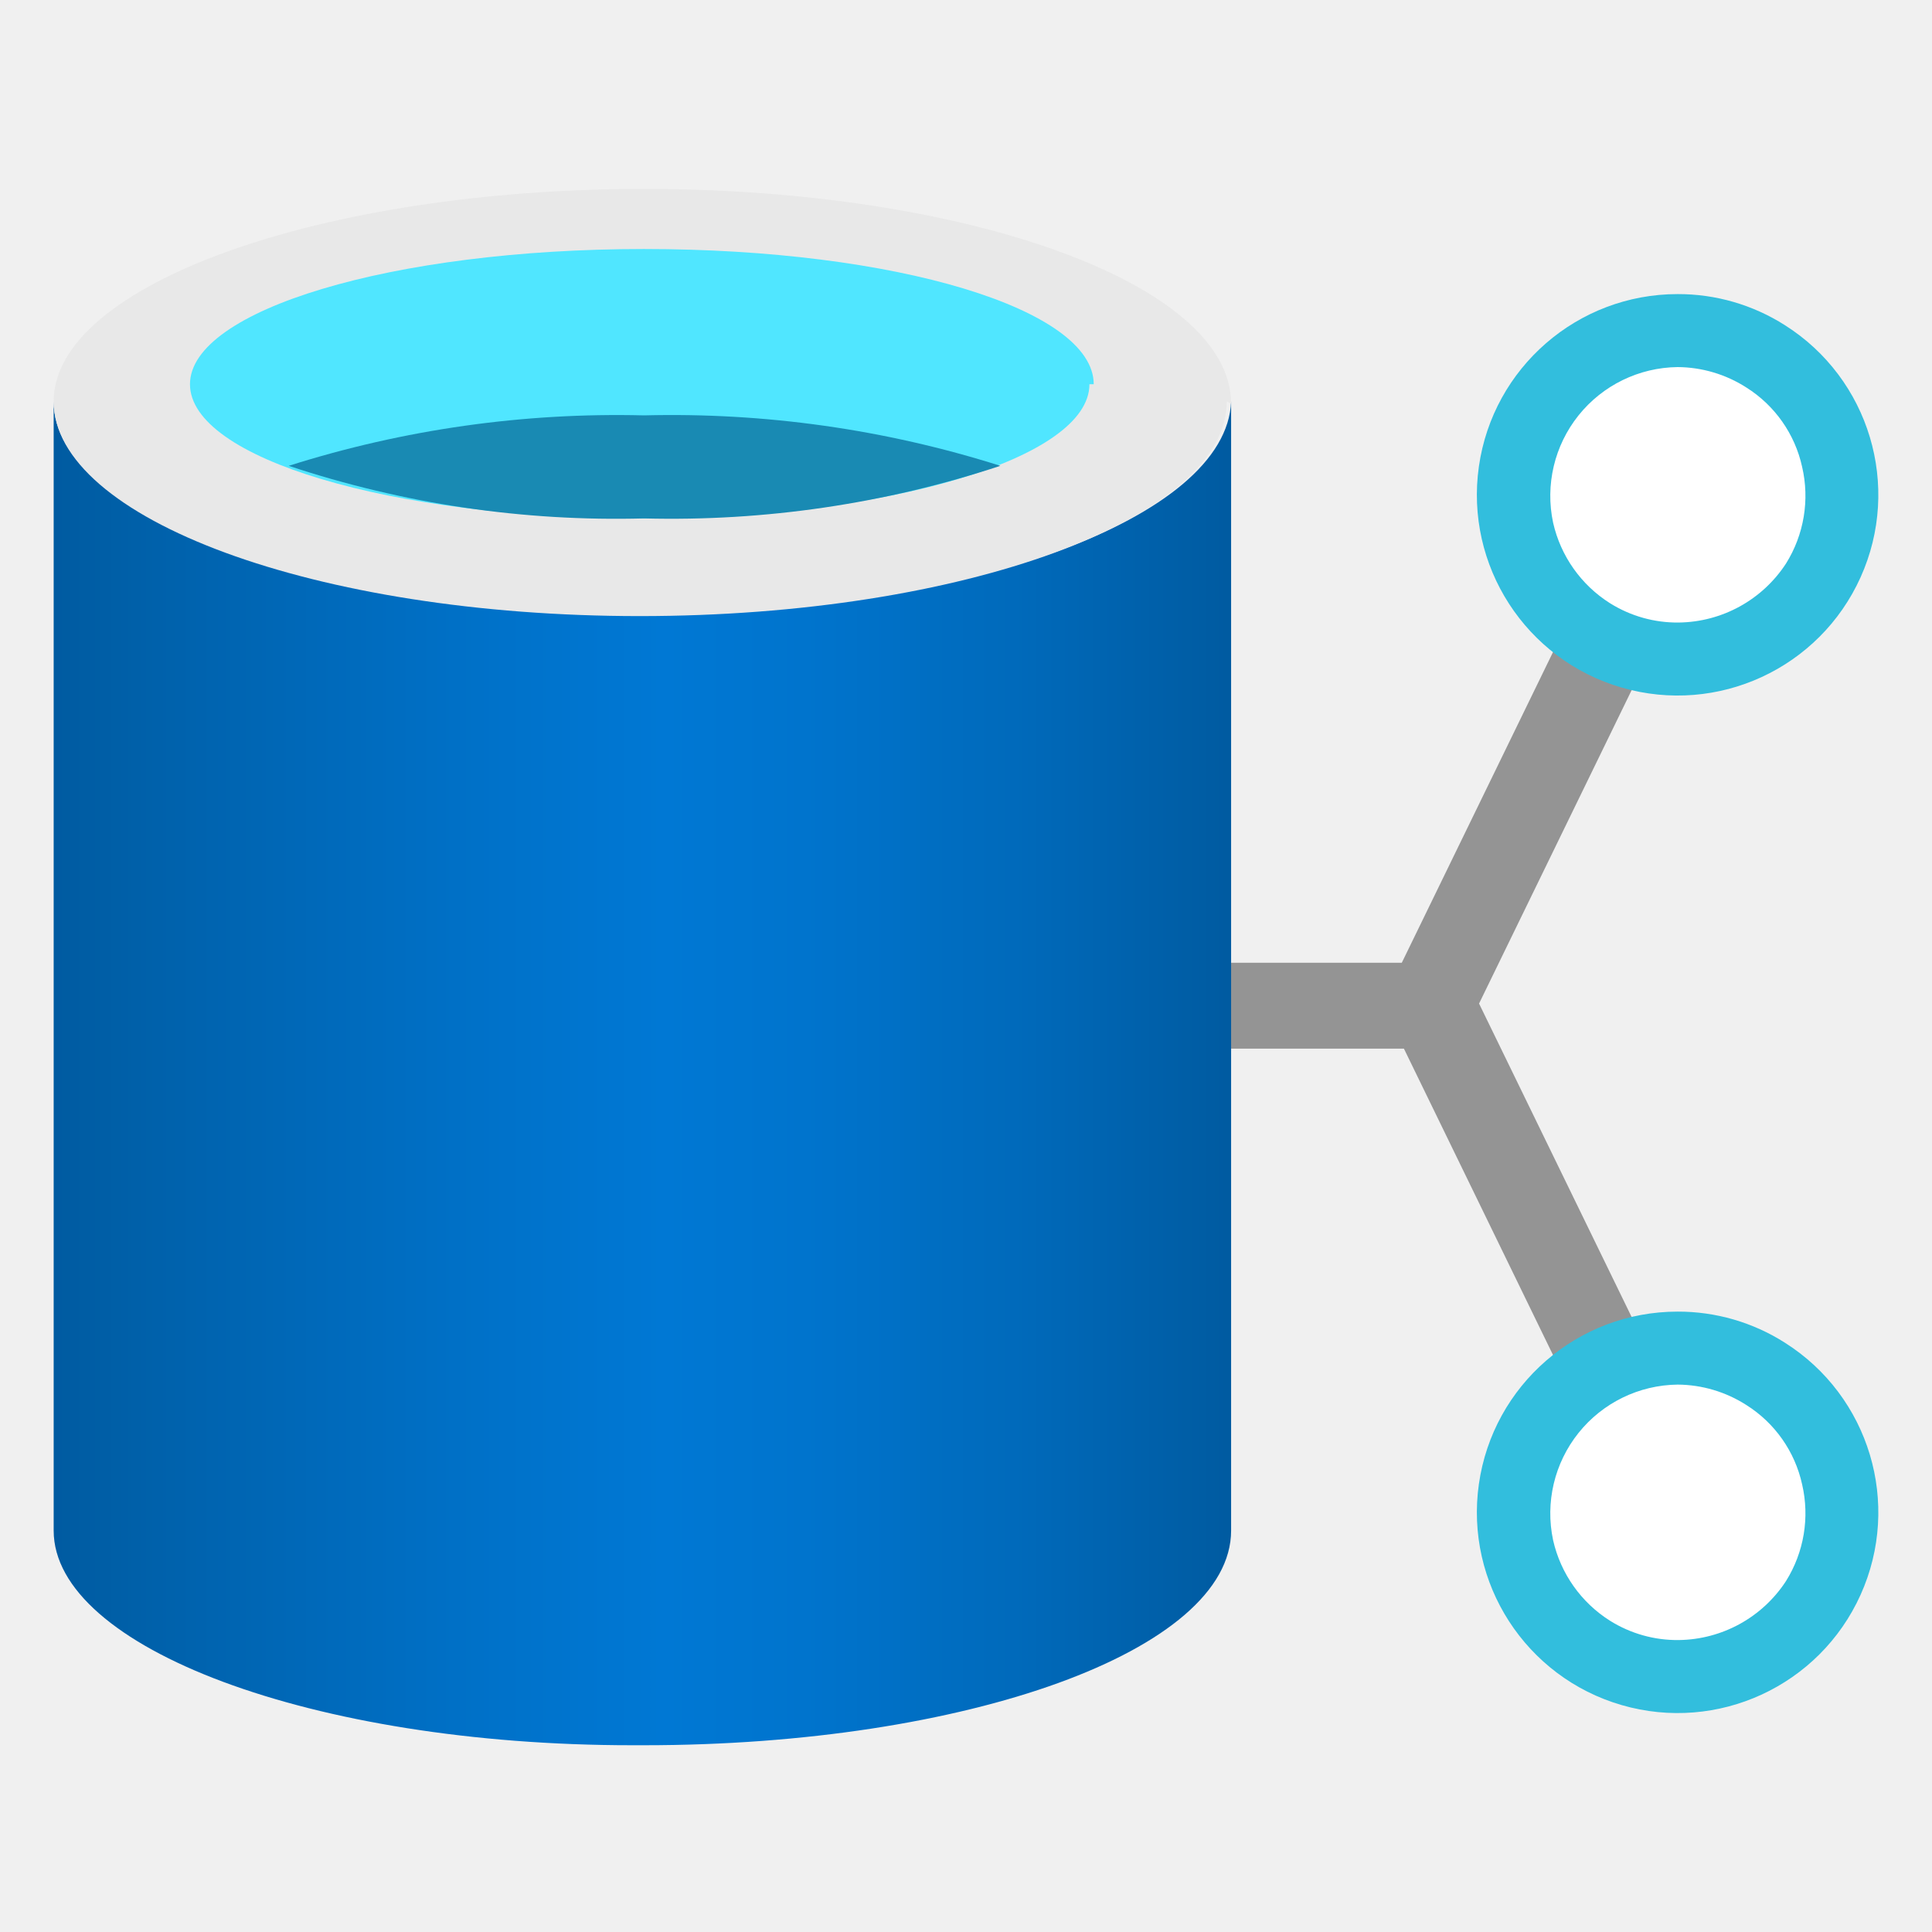
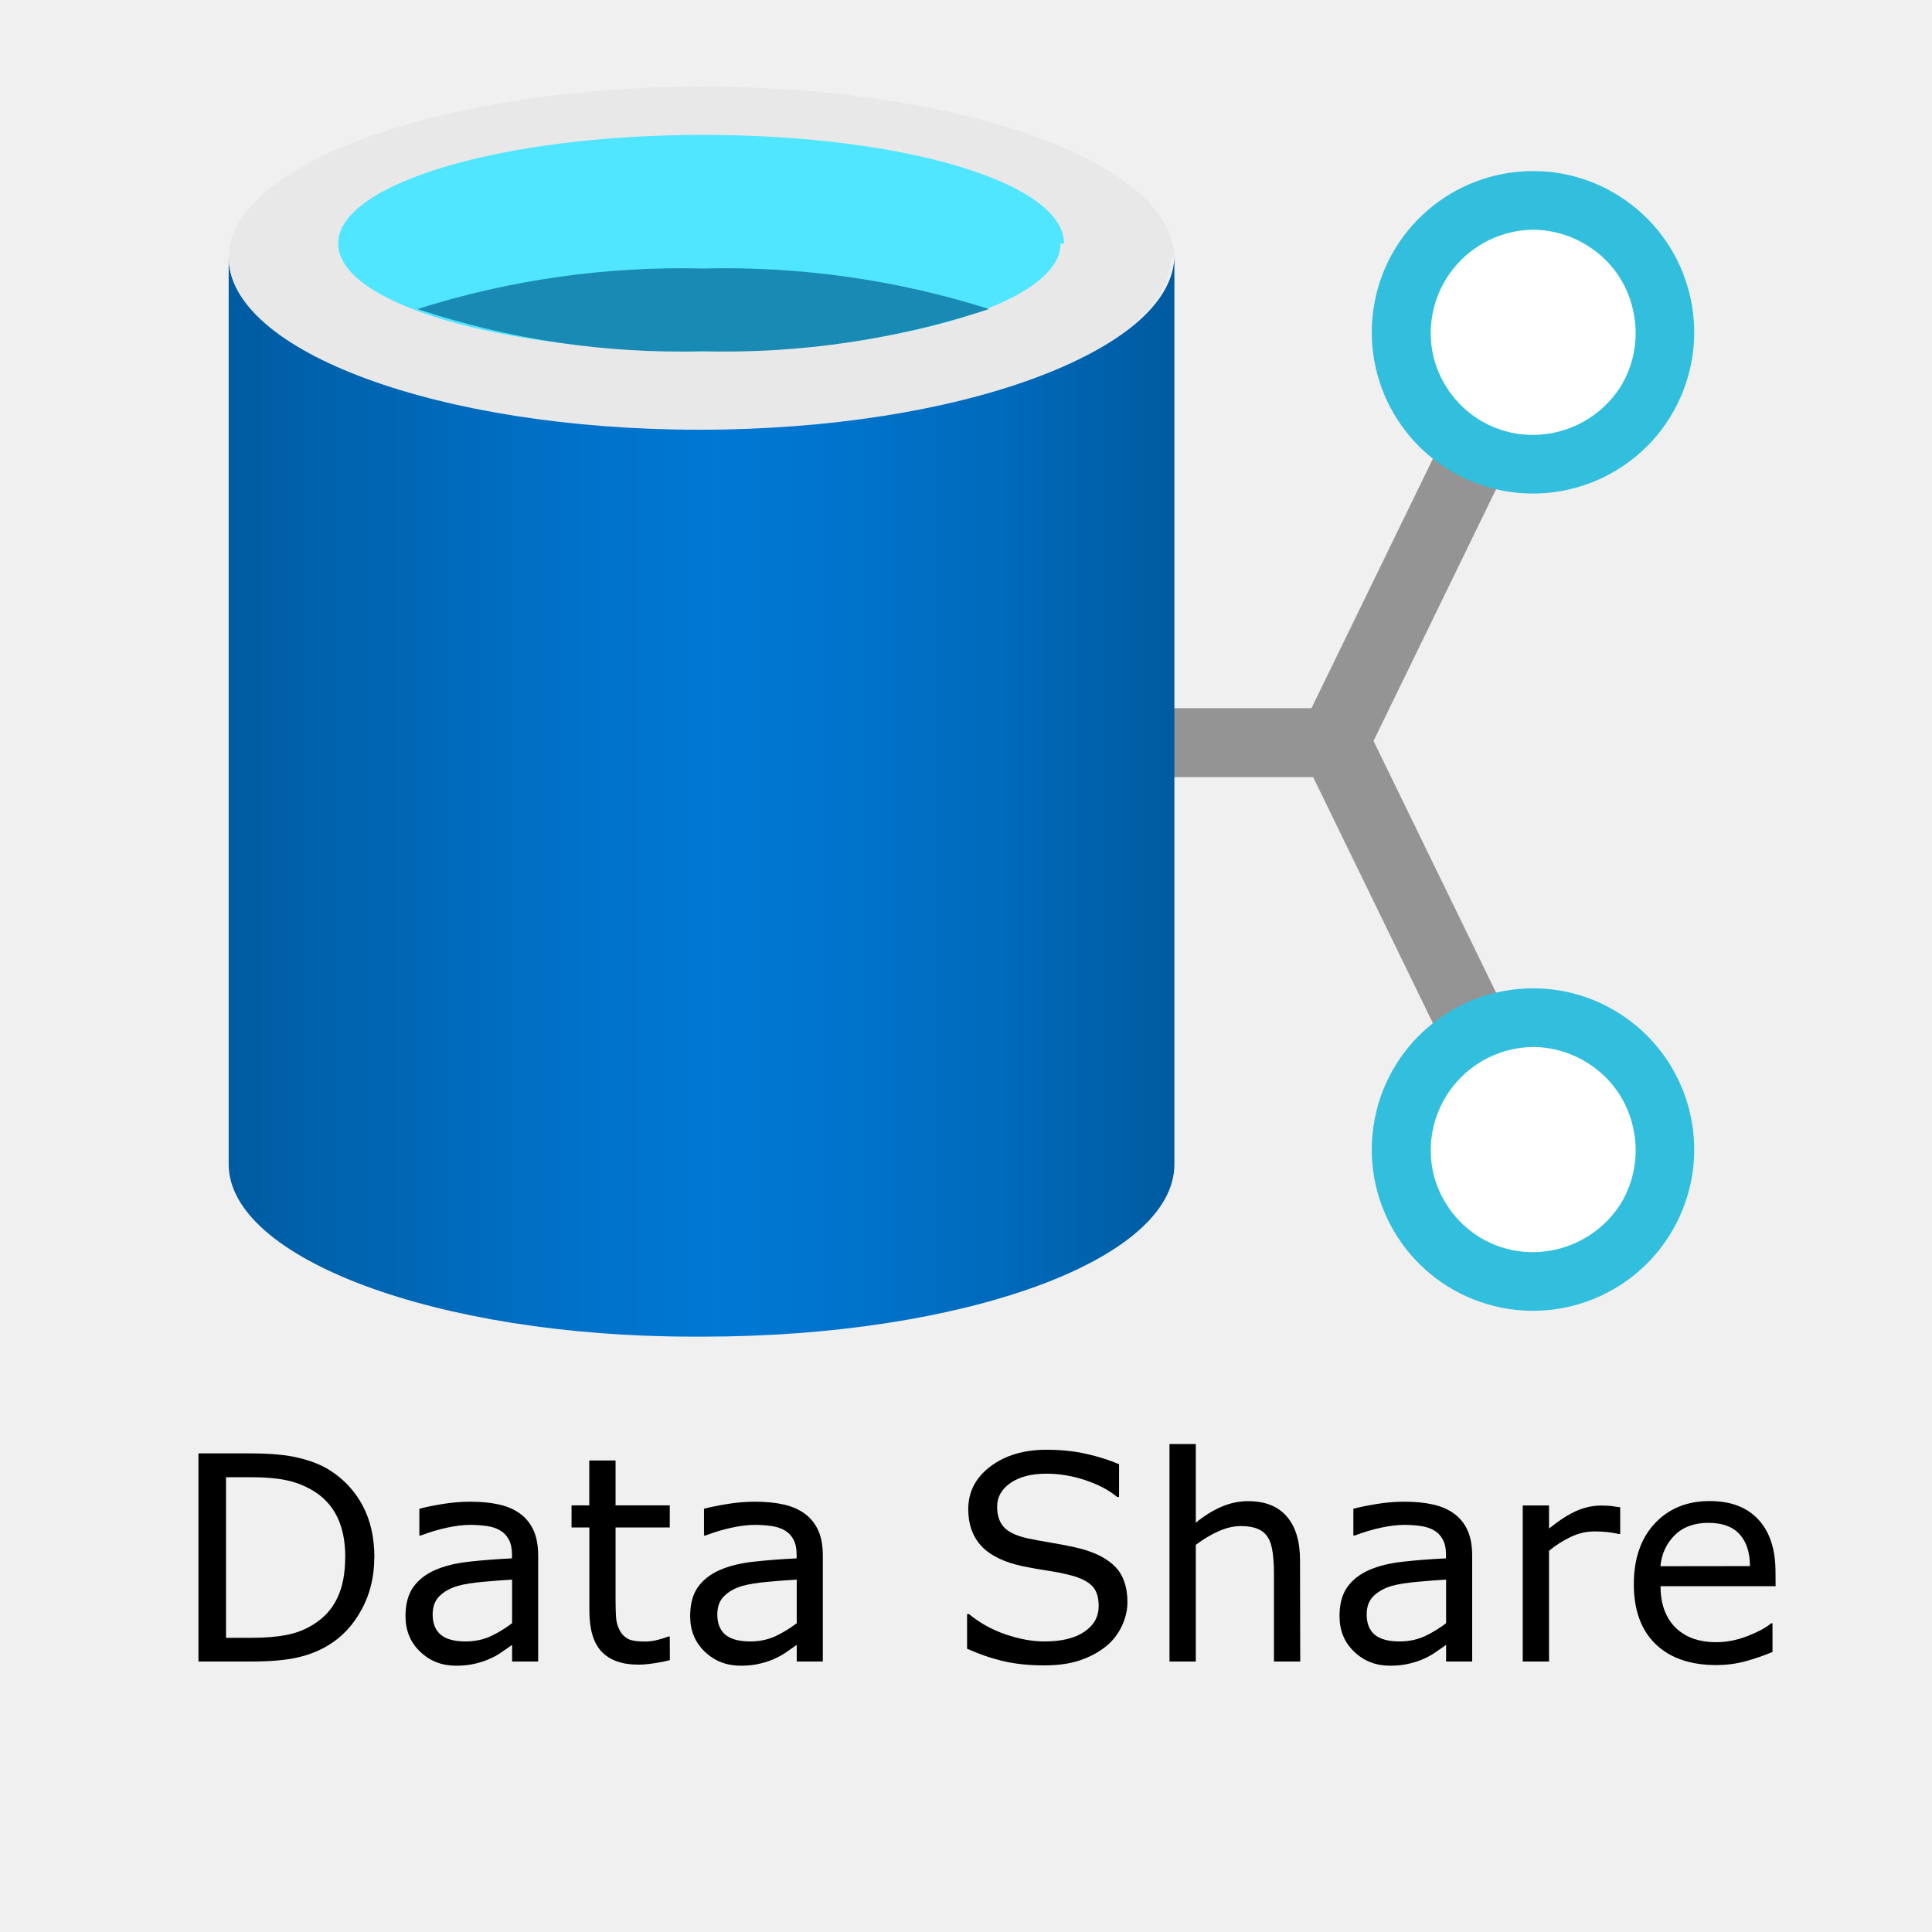
- <svg xmlns="http://www.w3.org/2000/svg" id="b0a3f584-7121-47a7-bbce-42a37658ecd5" width="18" height="18" viewBox="0 0 18 18">
-   <defs>
+ <svg xmlns="http://www.w3.org/2000/svg" id="b0a3f584-7121-47a7-bbce-42a37658ecd5" width="18" height="18" viewBox="0 0 18 18" version="1.1">
+   <defs id="defs17">
    <linearGradient id="b388ec63-3e86-45d0-b039-f7d6e0e76592" x1="0.5" y1="9.99" x2="11.43" y2="9.99" gradientUnits="userSpaceOnUse">
-       <stop offset="0" stop-color="#005ba1" />
-       <stop offset="0.07" stop-color="#0060a9" />
-       <stop offset="0.36" stop-color="#0071c8" />
-       <stop offset="0.52" stop-color="#0078d4" />
-       <stop offset="0.64" stop-color="#0074cd" />
-       <stop offset="0.82" stop-color="#006abb" />
-       <stop offset="1" stop-color="#005ba1" />
+       <stop offset="0" stop-color="#005ba1" id="stop2" />
+       <stop offset="0.07" stop-color="#0060a9" id="stop4" />
+       <stop offset="0.36" stop-color="#0071c8" id="stop6" />
+       <stop offset="0.52" stop-color="#0078d4" id="stop8" />
+       <stop offset="0.64" stop-color="#0074cd" id="stop10" />
+       <stop offset="0.82" stop-color="#006abb" id="stop12" />
+       <stop offset="1" stop-color="#005ba1" id="stop14" />
    </linearGradient>
  </defs>
-   <g>
-     <polygon points="16 4.79 15.27 4.43 13.06 8.97 11.17 8.97 11.17 9.77 13.08 9.77 15.27 14.27 16 13.91 13.78 9.35 16 4.79" fill="#949494" />
-     <path d="M15.63,6.14a1.45,1.45,0,0,1-.81-.24,1.47,1.47,0,0,1-.68-1,1.53,1.53,0,0,1,1.49-1.87,1.51,1.51,0,0,1,.82.24,1.54,1.54,0,0,1,.67,1,1.53,1.53,0,0,1-1.49,1.86Z" fill="#fff" />
-     <path d="M15.63,3.42a1.2,1.2,0,0,1,.64.19,1.17,1.17,0,0,1,.52.74,1.19,1.19,0,0,1-.15.9,1.21,1.21,0,0,1-1,.55A1.18,1.18,0,0,1,15,5.62a1.2,1.2,0,0,1-.53-.75,1.2,1.2,0,0,1,1.16-1.45m0-.68a1.87,1.87,0,1,0,1,.29A1.85,1.85,0,0,0,15.63,2.74Z" fill="#32bedd" />
-     <path d="M15.63,15.62a1.45,1.45,0,0,1-.81-.24,1.51,1.51,0,0,1-.48-2.1,1.52,1.52,0,0,1,2.11-.48,1.53,1.53,0,0,1-.82,2.82Z" fill="#fff" />
-     <path d="M15.63,12.9a1.2,1.2,0,0,1,.64.19,1.17,1.17,0,0,1,.52.74,1.19,1.19,0,0,1-.15.9,1.21,1.21,0,0,1-1,.55A1.18,1.18,0,0,1,15,15.1a1.2,1.2,0,0,1-.53-.75,1.2,1.2,0,0,1,1.16-1.45m0-.68a1.87,1.87,0,1,0,1,.29A1.85,1.85,0,0,0,15.63,12.22Z" fill="#32bedd" />
-     <g>
-       <path d="M6,5.72C3,5.72.5,4.83.5,3.74V14.26c0,1.09,2.41,2,5.39,2H6c3,0,5.47-.88,5.47-2V3.74C11.43,4.83,9,5.72,6,5.72Z" fill="url(#b388ec63-3e86-45d0-b039-f7d6e0e76592)" />
-       <path d="M11.43,3.74c0,1.09-2.45,2-5.47,2S.5,4.83.5,3.74,3,1.76,6,1.76s5.47.88,5.47,2" fill="#e8e8e8" />
-       <path d="M10.15,3.58c0,.69-1.87,1.25-4.19,1.25S1.77,4.27,1.77,3.58,3.65,2.32,6,2.32s4.19.56,4.19,1.26" fill="#50e6ff" />
-       <path d="M6,3.87a10.12,10.12,0,0,0-3.31.47A9.67,9.67,0,0,0,6,4.83a9.78,9.78,0,0,0,3.32-.49A10.14,10.14,0,0,0,6,3.87Z" fill="#198ab3" />
+   <g id="g41" transform="matrix(0.8031805,0,0,0.8031805,1.728998,-0.6065388)">
+     <polygon points="13.06,8.97 11.17,8.97 11.17,9.77 13.08,9.77 15.27,14.27 16,13.91 13.78,9.35 16,4.79 15.27,4.43 " fill="#949494" id="polygon21" />
+     <path d="m 15.63,6.14 a 1.45,1.45 0 0 1 -0.81,-0.24 1.47,1.47 0 0 1 -0.68,-1 1.53,1.53 0 0 1 1.49,-1.87 1.51,1.51 0 0 1 0.82,0.24 1.54,1.54 0 0 1 0.67,1 1.53,1.53 0 0 1 -1.49,1.86 z" fill="#ffffff" id="path23" />
+     <path d="m 15.63,3.42 a 1.2,1.2 0 0 1 0.64,0.19 1.17,1.17 0 0 1 0.52,0.74 1.19,1.19 0 0 1 -0.15,0.9 1.21,1.21 0 0 1 -1,0.55 A 1.18,1.18 0 0 1 15,5.62 1.2,1.2 0 0 1 14.47,4.87 1.2,1.2 0 0 1 15.63,3.42 m 0,-0.68 a 1.87,1.87 0 1 0 1,0.29 1.85,1.85 0 0 0 -1,-0.29 z" fill="#32bedd" id="path25" />
+     <path d="m 15.63,15.62 a 1.45,1.45 0 0 1 -0.81,-0.24 1.51,1.51 0 0 1 -0.48,-2.1 1.52,1.52 0 0 1 2.11,-0.48 1.53,1.53 0 0 1 -0.82,2.82 z" fill="#ffffff" id="path27" />
+     <path d="m 15.63,12.9 a 1.2,1.2 0 0 1 0.64,0.19 1.17,1.17 0 0 1 0.52,0.74 1.19,1.19 0 0 1 -0.15,0.9 1.21,1.21 0 0 1 -1,0.55 A 1.18,1.18 0 0 1 15,15.1 1.2,1.2 0 0 1 14.47,14.35 1.2,1.2 0 0 1 15.63,12.9 m 0,-0.68 a 1.87,1.87 0 1 0 1,0.29 1.85,1.85 0 0 0 -1,-0.29 z" fill="#32bedd" id="path29" />
+     <g id="g39">
+       <path d="M 6,5.72 C 3,5.72 0.5,4.83 0.5,3.74 v 10.52 c 0,1.09 2.41,2 5.39,2 H 6 c 3,0 5.47,-0.88 5.47,-2 V 3.74 C 11.43,4.83 9,5.72 6,5.72 Z" fill="url(#b388ec63-3e86-45d0-b039-f7d6e0e76592)" id="path31" style="fill:url(#b388ec63-3e86-45d0-b039-f7d6e0e76592)" />
+       <path d="m 11.43,3.74 c 0,1.09 -2.45,2 -5.47,2 C 2.94,5.74 0.5,4.83 0.5,3.74 0.5,2.65 3,1.76 6,1.76 c 3,0 5.47,0.88 5.47,2" fill="#e8e8e8" id="path33" />
+       <path d="M 10.15,3.58 C 10.15,4.27 8.28,4.83 5.96,4.83 3.64,4.83 1.77,4.27 1.77,3.58 1.77,2.89 3.65,2.32 6,2.32 c 2.35,0 4.19,0.56 4.19,1.26" fill="#50e6ff" id="path35" />
+       <path d="M 6,3.87 A 10.12,10.12 0 0 0 2.69,4.34 9.67,9.67 0 0 0 6,4.83 9.78,9.78 0 0 0 9.32,4.34 10.14,10.14 0 0 0 6,3.87 Z" fill="#198ab3" id="path37" />
    </g>
  </g>
+   <g aria-label="Data Share" id="text50" style="font-size:13.333px;line-height:1.25;font-family:sans-serif">
+     <path d="m 3.487,14.513 q 0,0.264 -0.116,0.479 -0.115,0.215 -0.306,0.333 -0.133,0.082 -0.297,0.118 Q 2.605,15.48 2.338,15.48 H 1.849 v -1.939 h 0.484 q 0.284,0 0.451,0.042 0.168,0.04 0.284,0.112 0.198,0.124 0.309,0.329 0.111,0.206 0.111,0.488 z m -0.27,-0.004 q 0,-0.228 -0.079,-0.384 -0.079,-0.156 -0.237,-0.246 -0.115,-0.065 -0.243,-0.09 -0.129,-0.026 -0.309,-0.026 H 2.106 v 1.496 h 0.242 q 0.186,0 0.324,-0.027 0.139,-0.027 0.255,-0.102 0.145,-0.092 0.216,-0.243 0.073,-0.151 0.073,-0.378 z" style="font-size:2.667px" id="path52" />
+     <path d="M 5.014,15.48 H 4.771 v -0.155 q -0.033,0.022 -0.089,0.062 -0.055,0.039 -0.107,0.062 -0.061,0.03 -0.141,0.049 -0.079,0.021 -0.186,0.021 -0.197,0 -0.333,-0.13 -0.137,-0.13 -0.137,-0.332 0,-0.165 0.07,-0.267 0.072,-0.103 0.203,-0.161 0.133,-0.059 0.319,-0.079 0.186,-0.021 0.4,-0.031 V 14.481 q 0,-0.083 -0.03,-0.138 -0.029,-0.055 -0.083,-0.086 -0.052,-0.03 -0.125,-0.04 -0.073,-0.01 -0.152,-0.01 -0.096,0 -0.215,0.026 -0.118,0.025 -0.245,0.073 h -0.013 v -0.249 q 0.072,-0.02 0.207,-0.043 0.135,-0.023 0.267,-0.023 0.154,0 0.267,0.026 0.115,0.025 0.198,0.086 0.082,0.06 0.125,0.155 0.043,0.095 0.043,0.236 z M 4.771,15.122 v -0.405 q -0.112,0.006 -0.264,0.02 -0.151,0.013 -0.24,0.038 -0.105,0.03 -0.171,0.094 -0.065,0.062 -0.065,0.173 0,0.125 0.076,0.189 0.076,0.062 0.23,0.062 0.129,0 0.236,-0.049 0.107,-0.051 0.198,-0.121 z" style="font-size:2.667px" id="path54" />
+     <path d="m 6.241,15.467 q -0.069,0.018 -0.151,0.03 -0.081,0.012 -0.145,0.012 -0.223,0 -0.339,-0.12 Q 5.491,15.269 5.491,15.005 V 14.231 H 5.325 v -0.206 h 0.165 v -0.418 h 0.245 v 0.418 h 0.505 V 14.231 h -0.505 v 0.663 q 0,0.115 0.005,0.18 0.005,0.064 0.036,0.12 0.029,0.052 0.078,0.077 0.051,0.023 0.154,0.023 0.06,0 0.125,-0.017 0.065,-0.018 0.094,-0.03 h 0.013 z" style="font-size:2.667px" id="path56" />
+     <path d="M 7.666,15.48 H 7.423 v -0.155 q -0.033,0.022 -0.089,0.062 -0.055,0.039 -0.107,0.062 -0.061,0.03 -0.141,0.049 -0.079,0.021 -0.186,0.021 -0.197,0 -0.333,-0.13 -0.137,-0.13 -0.137,-0.332 0,-0.165 0.07,-0.267 0.072,-0.103 0.203,-0.161 0.133,-0.059 0.319,-0.079 0.186,-0.021 0.4,-0.031 V 14.481 q 0,-0.083 -0.03,-0.138 -0.029,-0.055 -0.083,-0.086 -0.052,-0.03 -0.125,-0.04 -0.073,-0.01 -0.152,-0.01 -0.096,0 -0.215,0.026 -0.118,0.025 -0.245,0.073 h -0.013 v -0.249 q 0.072,-0.02 0.207,-0.043 0.135,-0.023 0.267,-0.023 0.154,0 0.267,0.026 0.115,0.025 0.198,0.086 0.082,0.06 0.125,0.155 0.043,0.095 0.043,0.236 z M 7.423,15.122 v -0.405 q -0.112,0.006 -0.264,0.02 -0.151,0.013 -0.24,0.038 -0.105,0.03 -0.171,0.094 -0.065,0.062 -0.065,0.173 0,0.125 0.076,0.189 0.076,0.062 0.23,0.062 0.129,0 0.236,-0.049 0.107,-0.051 0.198,-0.121 z" style="font-size:2.667px" id="path58" />
+     <path d="m 10.504,14.927 q 0,0.113 -0.053,0.224 -0.052,0.111 -0.147,0.188 -0.104,0.083 -0.243,0.13 -0.138,0.047 -0.333,0.047 -0.21,0 -0.378,-0.039 -0.167,-0.039 -0.34,-0.116 v -0.323 h 0.018 q 0.147,0.122 0.34,0.189 0.193,0.066 0.362,0.066 0.24,0 0.372,-0.09 0.134,-0.09 0.134,-0.24 0,-0.129 -0.064,-0.19 -0.062,-0.061 -0.191,-0.095 -0.098,-0.026 -0.212,-0.043 -0.113,-0.017 -0.241,-0.043 -0.258,-0.055 -0.383,-0.186 -0.124,-0.133 -0.124,-0.345 0,-0.243 0.206,-0.398 0.206,-0.156 0.522,-0.156 0.204,0 0.375,0.039 0.171,0.039 0.302,0.096 v 0.305 h -0.018 q -0.111,-0.094 -0.292,-0.155 -0.18,-0.062 -0.368,-0.062 -0.207,0 -0.333,0.086 -0.125,0.086 -0.125,0.221 0,0.121 0.062,0.19 0.062,0.069 0.22,0.105 0.083,0.018 0.237,0.044 0.154,0.026 0.26,0.053 0.216,0.057 0.326,0.173 0.109,0.116 0.109,0.324 z" style="font-size:2.667px" id="path60" />
+     <path d="m 12.114,15.48 h -0.245 v -0.828 q 0,-0.1 -0.012,-0.188 -0.012,-0.089 -0.043,-0.138 -0.033,-0.055 -0.094,-0.081 -0.061,-0.027 -0.159,-0.027 -0.1,0 -0.21,0.049 -0.109,0.049 -0.21,0.126 V 15.48 h -0.245 v -2.026 h 0.245 v 0.733 q 0.115,-0.095 0.237,-0.148 0.122,-0.053 0.251,-0.053 0.236,0 0.359,0.142 0.124,0.142 0.124,0.409 z" style="font-size:2.667px" id="path62" />
+     <path d="m 13.716,15.48 h -0.243 v -0.155 q -0.033,0.022 -0.089,0.062 -0.055,0.039 -0.107,0.062 -0.061,0.03 -0.141,0.049 -0.079,0.021 -0.186,0.021 -0.197,0 -0.333,-0.13 -0.137,-0.13 -0.137,-0.332 0,-0.165 0.07,-0.267 0.072,-0.103 0.203,-0.161 0.133,-0.059 0.319,-0.079 0.186,-0.021 0.4,-0.031 V 14.481 q 0,-0.083 -0.03,-0.138 -0.029,-0.055 -0.083,-0.086 -0.052,-0.03 -0.125,-0.04 -0.073,-0.01 -0.152,-0.01 -0.096,0 -0.215,0.026 -0.118,0.025 -0.245,0.073 h -0.013 v -0.249 q 0.072,-0.02 0.207,-0.043 0.135,-0.023 0.267,-0.023 0.154,0 0.267,0.026 0.115,0.025 0.198,0.086 0.082,0.06 0.125,0.155 0.043,0.095 0.043,0.236 z m -0.243,-0.358 v -0.405 q -0.112,0.006 -0.264,0.02 -0.151,0.013 -0.24,0.038 -0.105,0.03 -0.171,0.094 -0.065,0.062 -0.065,0.173 0,0.125 0.076,0.189 0.076,0.062 0.23,0.062 0.129,0 0.236,-0.049 0.107,-0.051 0.198,-0.121 z" style="font-size:2.667px" id="path64" />
+     <path d="m 15.095,14.292 h -0.013 q -0.055,-0.013 -0.107,-0.018 -0.051,-0.006 -0.121,-0.006 -0.113,0 -0.219,0.051 -0.105,0.049 -0.203,0.129 V 15.48 h -0.245 v -1.454 h 0.245 v 0.215 q 0.146,-0.117 0.257,-0.165 0.112,-0.049 0.228,-0.049 0.064,0 0.092,0.004 0.029,0.003 0.086,0.012 z" style="font-size:2.667px" id="path66" />
+     <path d="m 16.543,14.778 h -1.072 q 0,0.134 0.04,0.234 0.04,0.099 0.111,0.163 0.068,0.062 0.16,0.094 0.094,0.031 0.206,0.031 0.148,0 0.298,-0.059 0.151,-0.06 0.215,-0.117 h 0.013 v 0.267 q -0.124,0.052 -0.253,0.087 -0.129,0.035 -0.271,0.035 -0.362,0 -0.565,-0.195 -0.203,-0.197 -0.203,-0.557 0,-0.357 0.194,-0.566 0.195,-0.21 0.513,-0.21 0.294,0 0.453,0.172 0.16,0.172 0.16,0.488 z M 16.304,14.591 q -0.001,-0.193 -0.098,-0.298 -0.095,-0.105 -0.29,-0.105 -0.197,0 -0.314,0.116 -0.116,0.116 -0.132,0.288 z" style="font-size:2.667px" id="path68" />
+   </g>
</svg>
